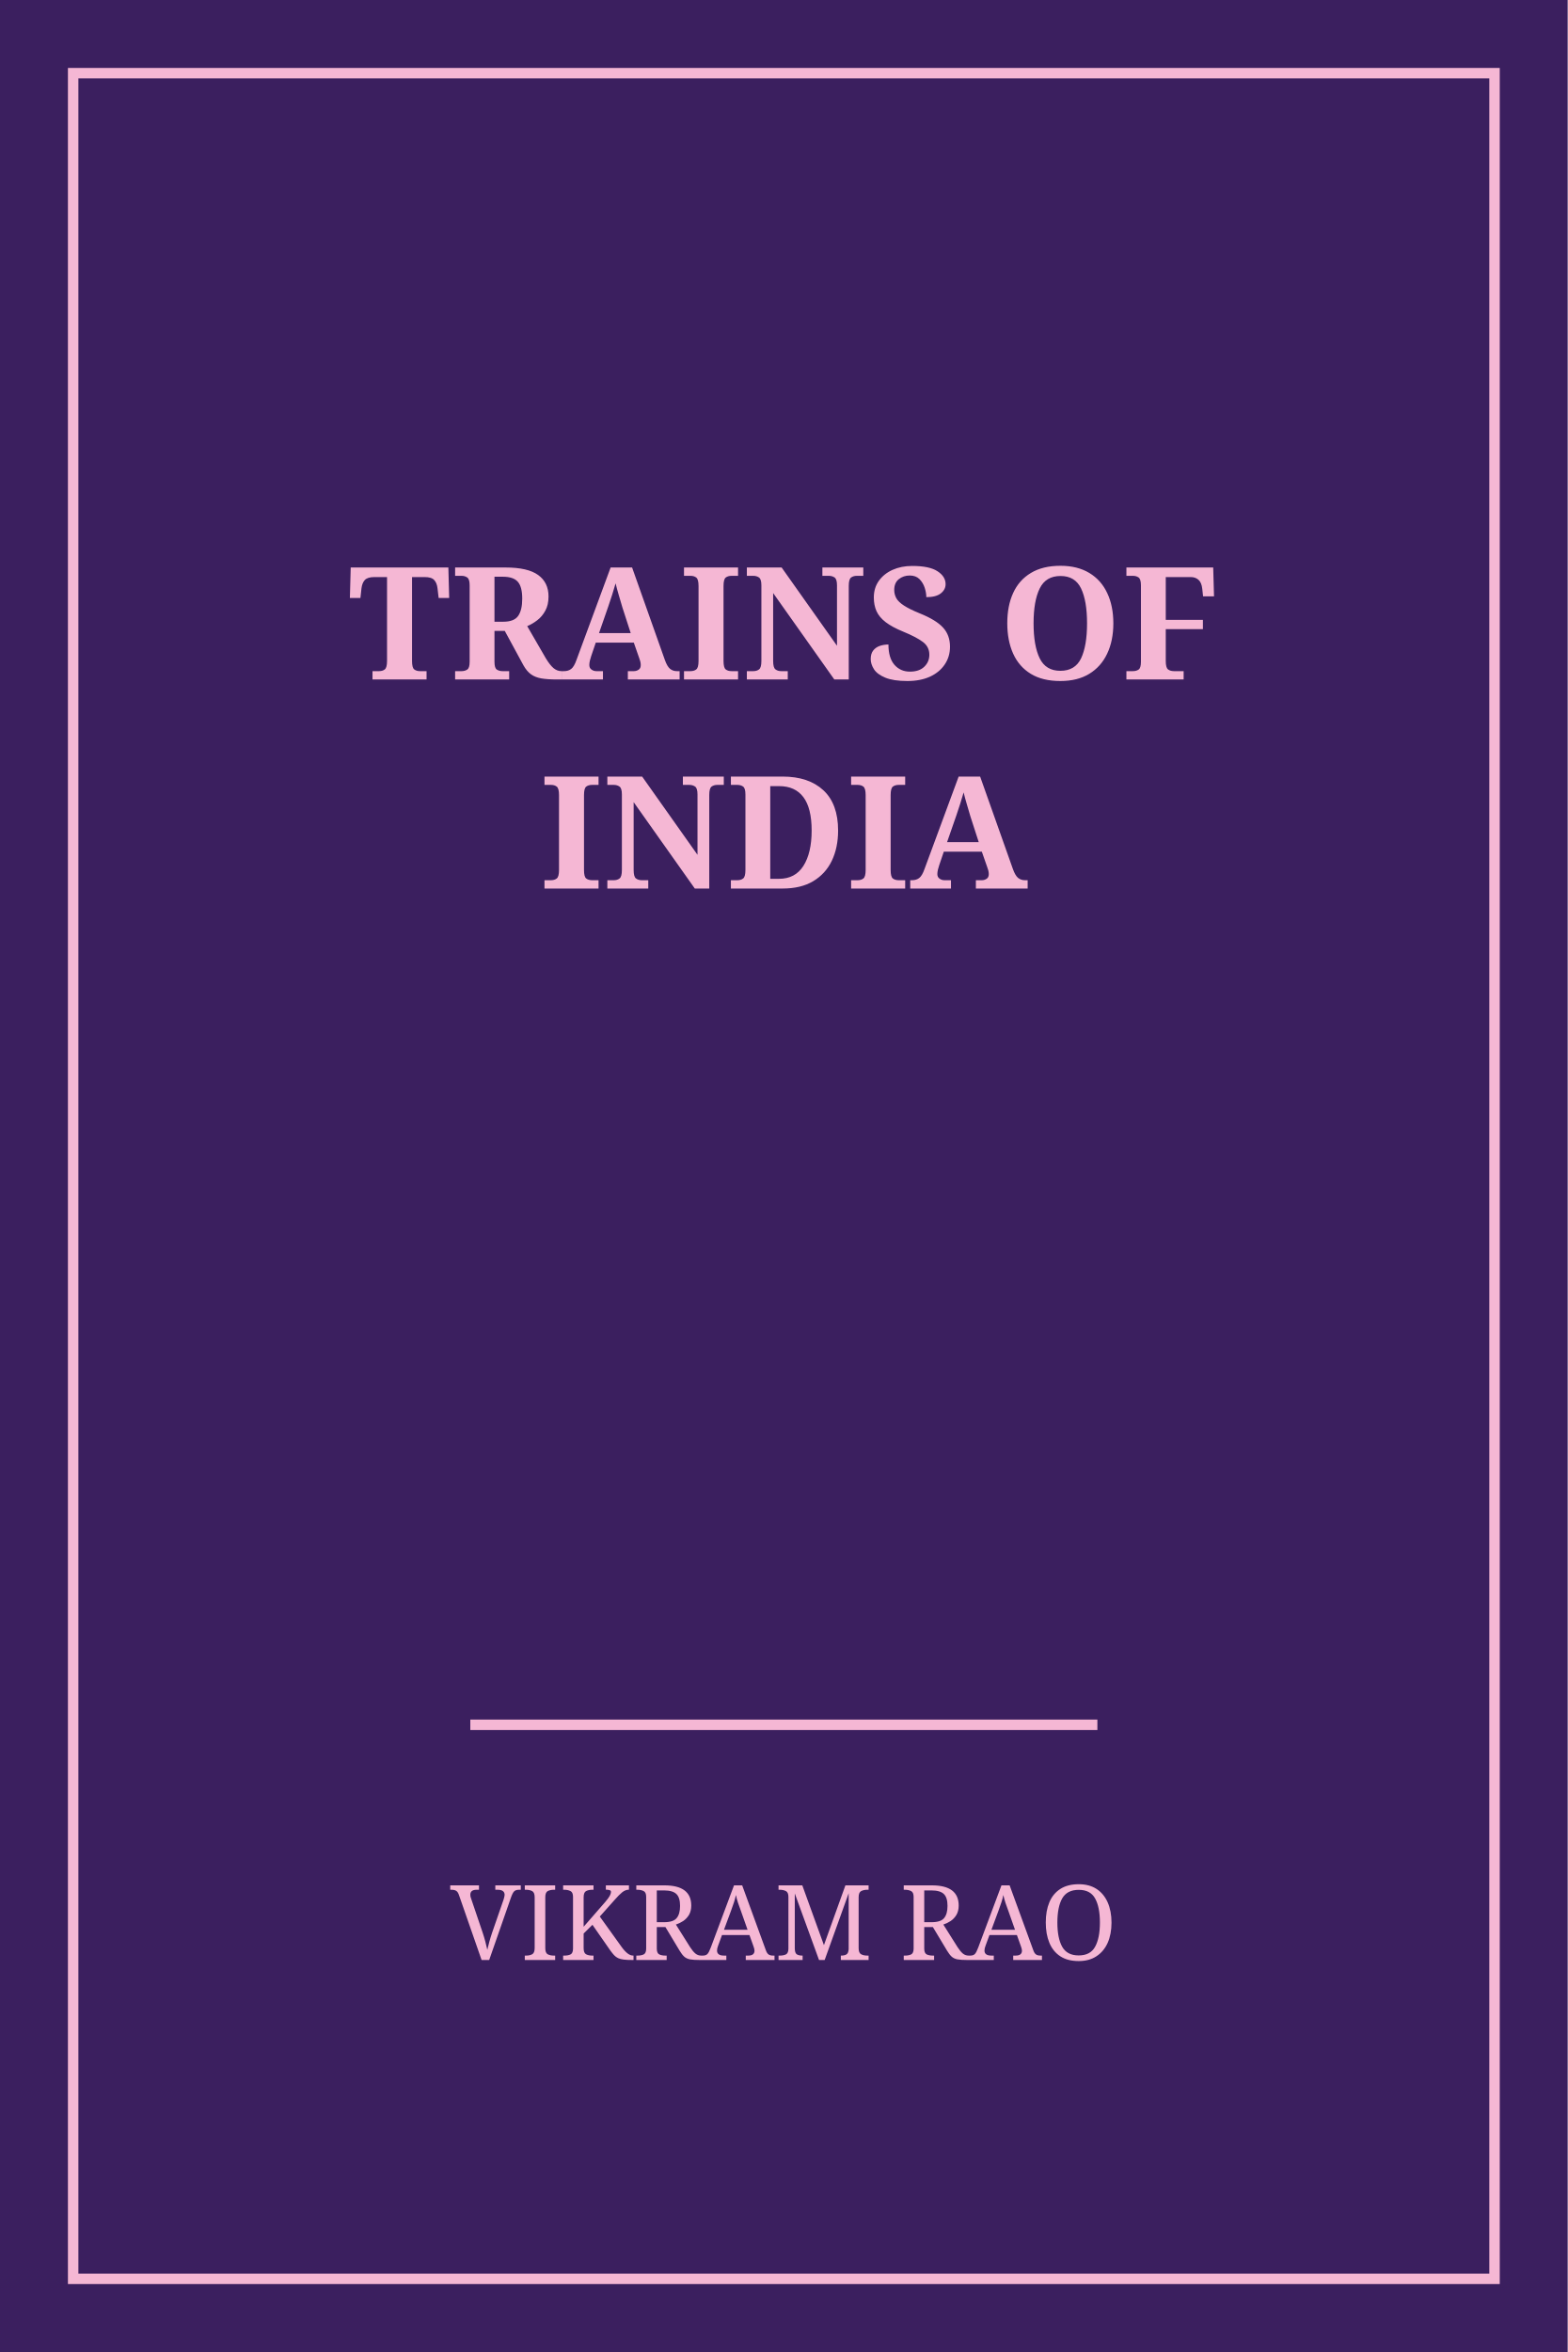
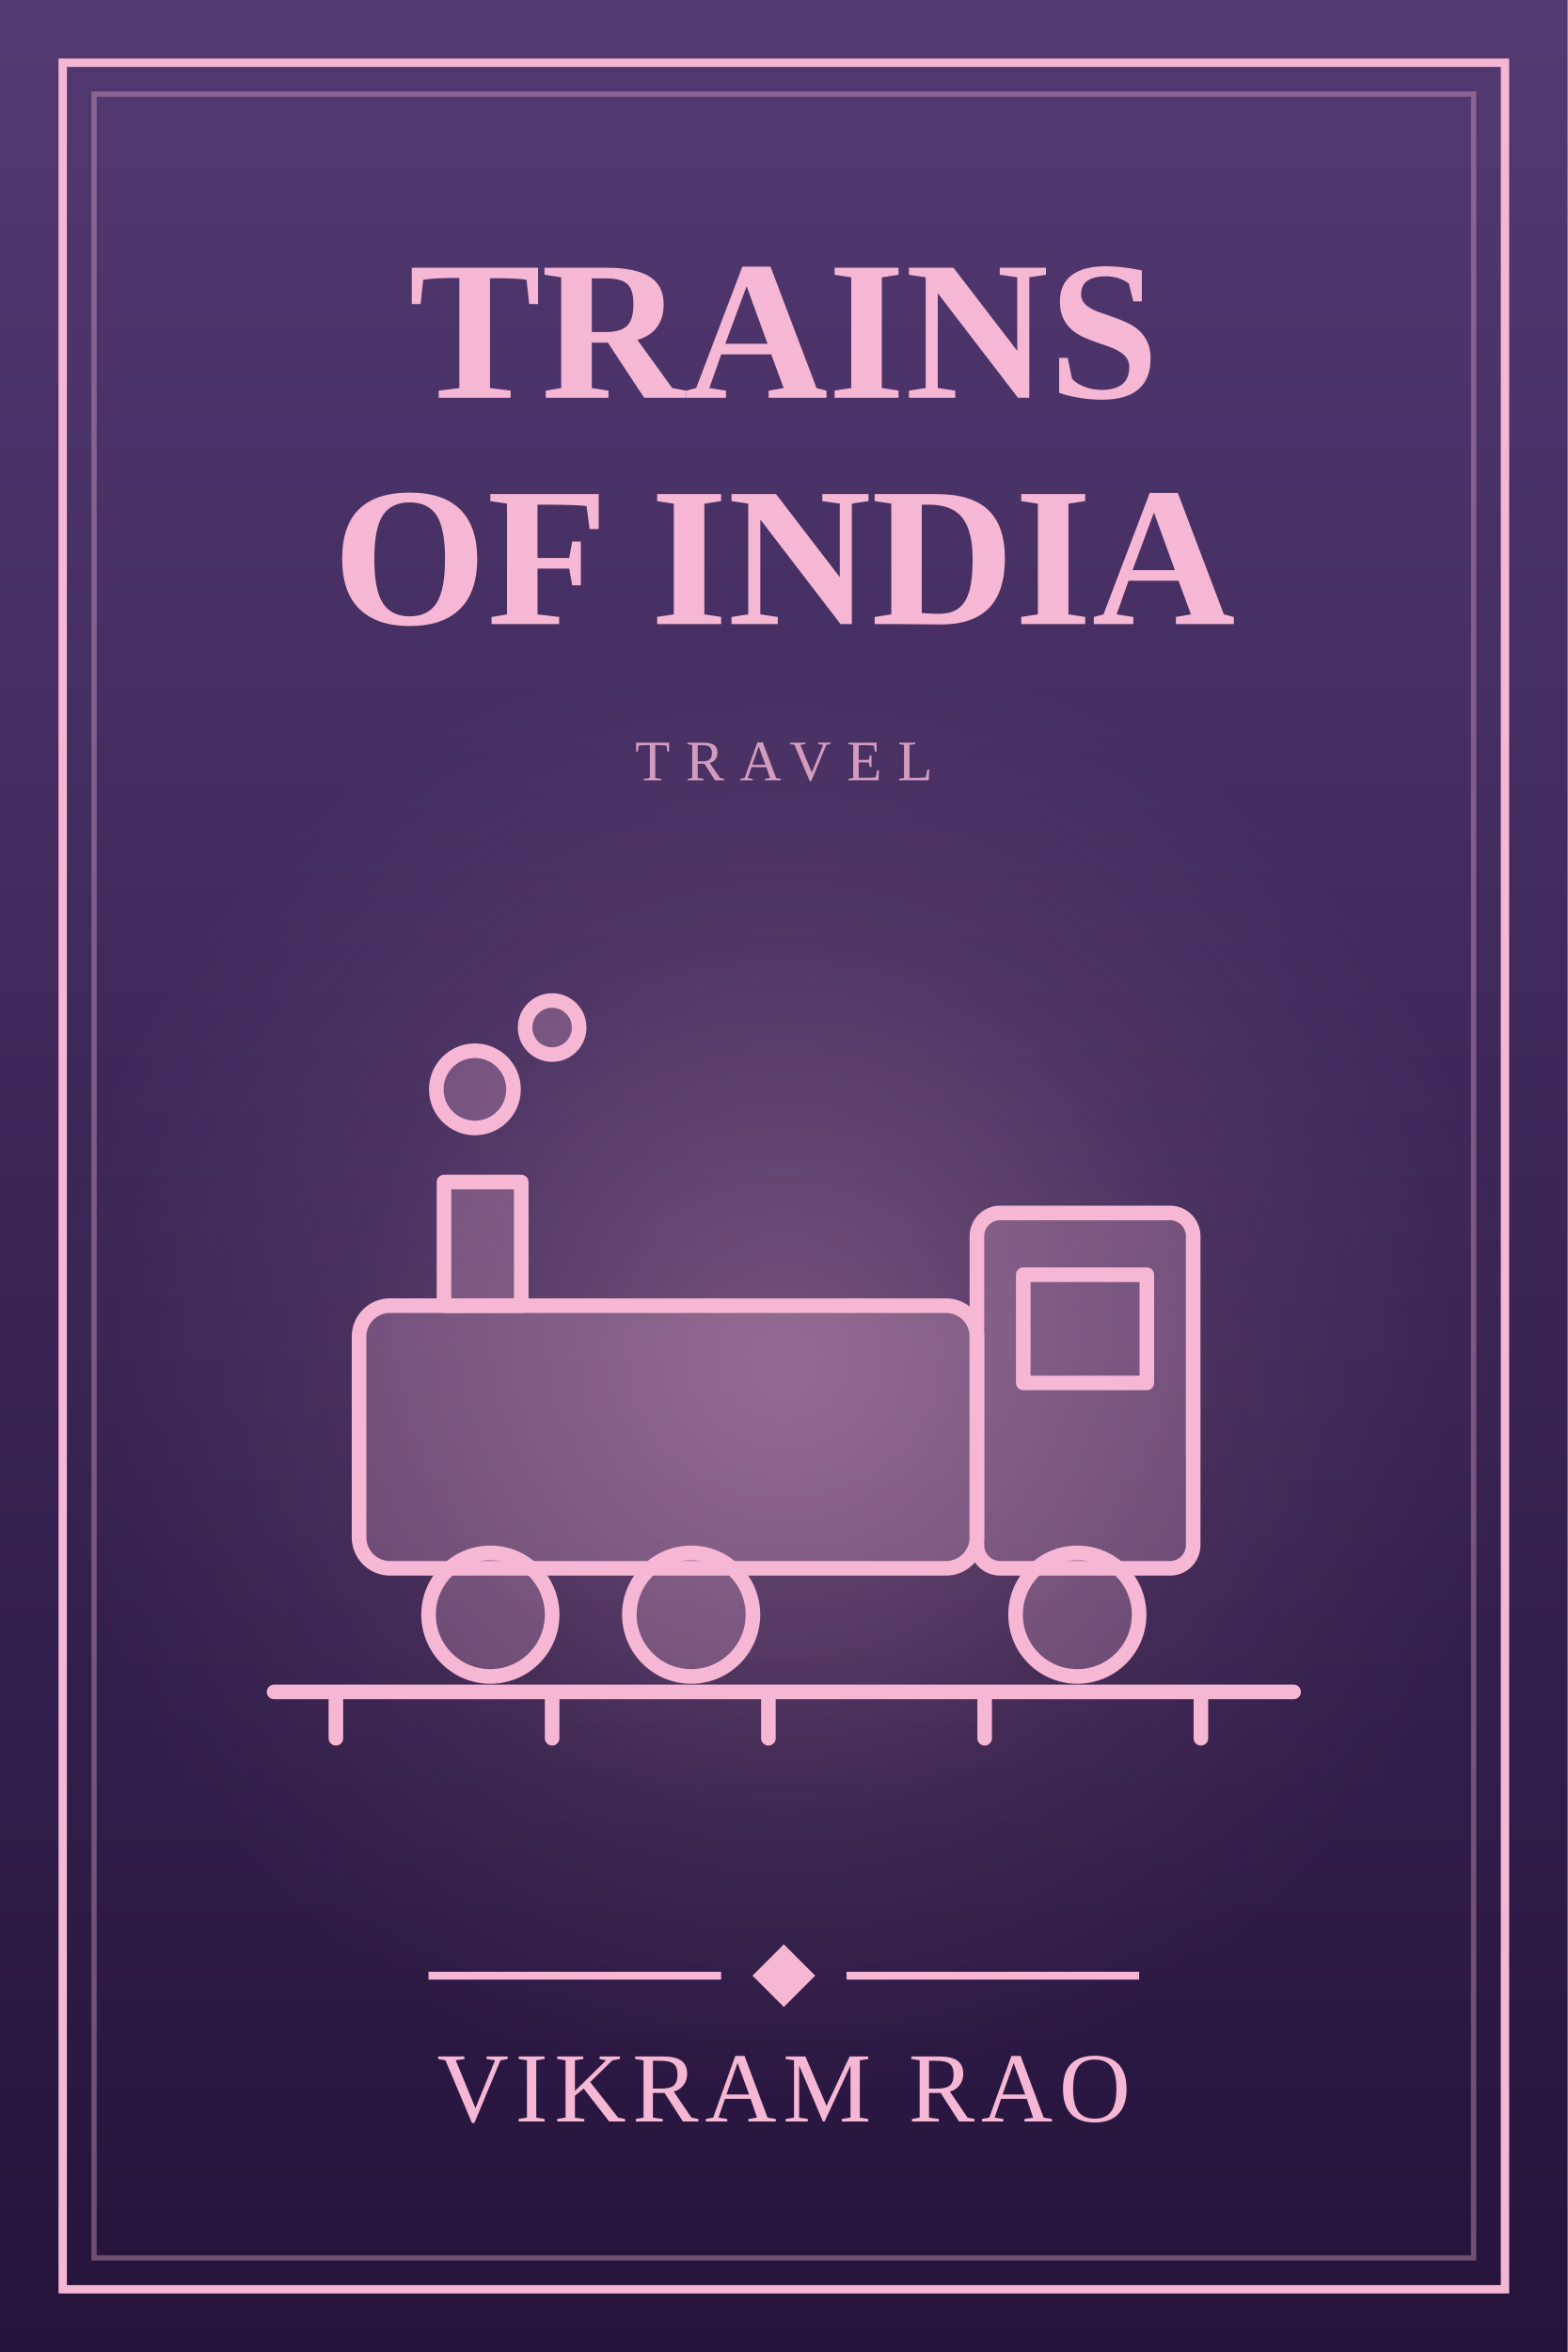
<svg xmlns="http://www.w3.org/2000/svg" viewBox="0 0 300 450" width="300" height="450" role="img" aria-label="Trains of India by Vikram Rao">
-   <rect width="300" height="450" fill="#3b1f5f" />
-   <rect x="14" y="14" width="272" height="422" fill="none" stroke="#f5b7d4" stroke-width="2" />
-   <text x="150" y="130" text-anchor="middle" font-family="Georgia, serif" font-size="30" font-weight="bold" fill="#f5b7d4">TRAINS OF</text>
-   <text x="150" y="170" text-anchor="middle" font-family="Georgia, serif" font-size="30" font-weight="bold" fill="#f5b7d4">INDIA</text>
-   <line x1="90" y1="330" x2="210" y2="330" stroke="#f5b7d4" stroke-width="2" />
-   <text x="150" y="375" text-anchor="middle" font-family="Georgia, serif" font-size="20" fill="#f5b7d4">VIKRAM RAO</text>
+   <defs>
+     <linearGradient id="bg" x1="0" y1="0" x2="0" y2="1">
+       <stop offset="0" stop-color="#533a72" />
+       <stop offset="1" stop-color="#25133b" />
+     </linearGradient>
+     <radialGradient id="glow" cx="150" cy="262" r="140" gradientUnits="userSpaceOnUse">
+       <stop offset="0" stop-color="#f5b7d4" stop-opacity=".32" />
+       <stop offset=".6" stop-color="#f5b7d4" stop-opacity=".08" />
+       <stop offset="1" stop-color="#f5b7d4" stop-opacity="0" />
+     </radialGradient>
+   </defs>
+   <rect width="300" height="450" fill="url(#bg)" />
+   <rect width="300" height="450" fill="url(#glow)" />
+   <rect x="12" y="12" width="276" height="426" fill="none" stroke="#f5b7d4" stroke-width="1.6" />
+   <rect x="18" y="18" width="264" height="414" fill="none" stroke="#f5b7d4" stroke-opacity=".35" stroke-width="1" />
+   <text x="150" y="76.1" text-anchor="middle" font-family="Georgia, 'Times New Roman', serif" font-size="38" font-weight="bold" fill="#f5b7d4">TRAINS</text>
+   <text x="150" y="119.4" text-anchor="middle" font-family="Georgia, 'Times New Roman', serif" font-size="38" font-weight="bold" fill="#f5b7d4">OF INDIA</text>
+   <text x="150" y="149.3" text-anchor="middle" font-family="Georgia, 'Times New Roman', serif" font-size="11" letter-spacing="3" fill="#f5b7d4" fill-opacity=".8">TRAVEL</text>
+   <g id="art" transform="translate(150 262) scale(1.478) translate(0 5.75)" color="#f5b7d4" stroke="currentColor" fill="none" stroke-width="1.89" stroke-linecap="round" stroke-linejoin="round">
+     <rect x="-55" y="-14" width="80" height="34" rx="4" fill="currentColor" fill-opacity=".25" />
+     <rect x="-44" y="-30" width="10" height="16" fill="currentColor" fill-opacity=".25" />
+     <rect x="25" y="-26" width="28" height="46" rx="3" fill="currentColor" fill-opacity=".25" />
+     <rect x="31" y="-18" width="16" height="14" />
+     <circle cx="-38" cy="26" r="8" fill="currentColor" fill-opacity=".25" />
+     <circle cx="-12" cy="26" r="8" fill="currentColor" fill-opacity=".25" />
+     <circle cx="38" cy="26" r="8" fill="currentColor" fill-opacity=".25" />
+     <path d="M-66 36 H66 M-58 36 v6 M-30 36 v6 M-2 36 v6 M26 36 v6 M54 36 v6" />
+     <circle cx="-40" cy="-42" r="5" fill="currentColor" fill-opacity=".25" />
+     <circle cx="-30" cy="-50" r="3.5" fill="currentColor" fill-opacity=".25" />
+   </g>
+   <path d="M82 378 H138 M162 378 H218" stroke="#f5b7d4" stroke-width="1.5" />
+   <path d="M150 372 l6 6 l-6 6 l-6 -6z" fill="#f5b7d4" />
+   <text x="150" y="405.9" text-anchor="middle" font-family="Georgia, 'Times New Roman', serif" font-size="19" letter-spacing="1.2" fill="#f5b7d4">VIKRAM RAO</text>
</svg>
